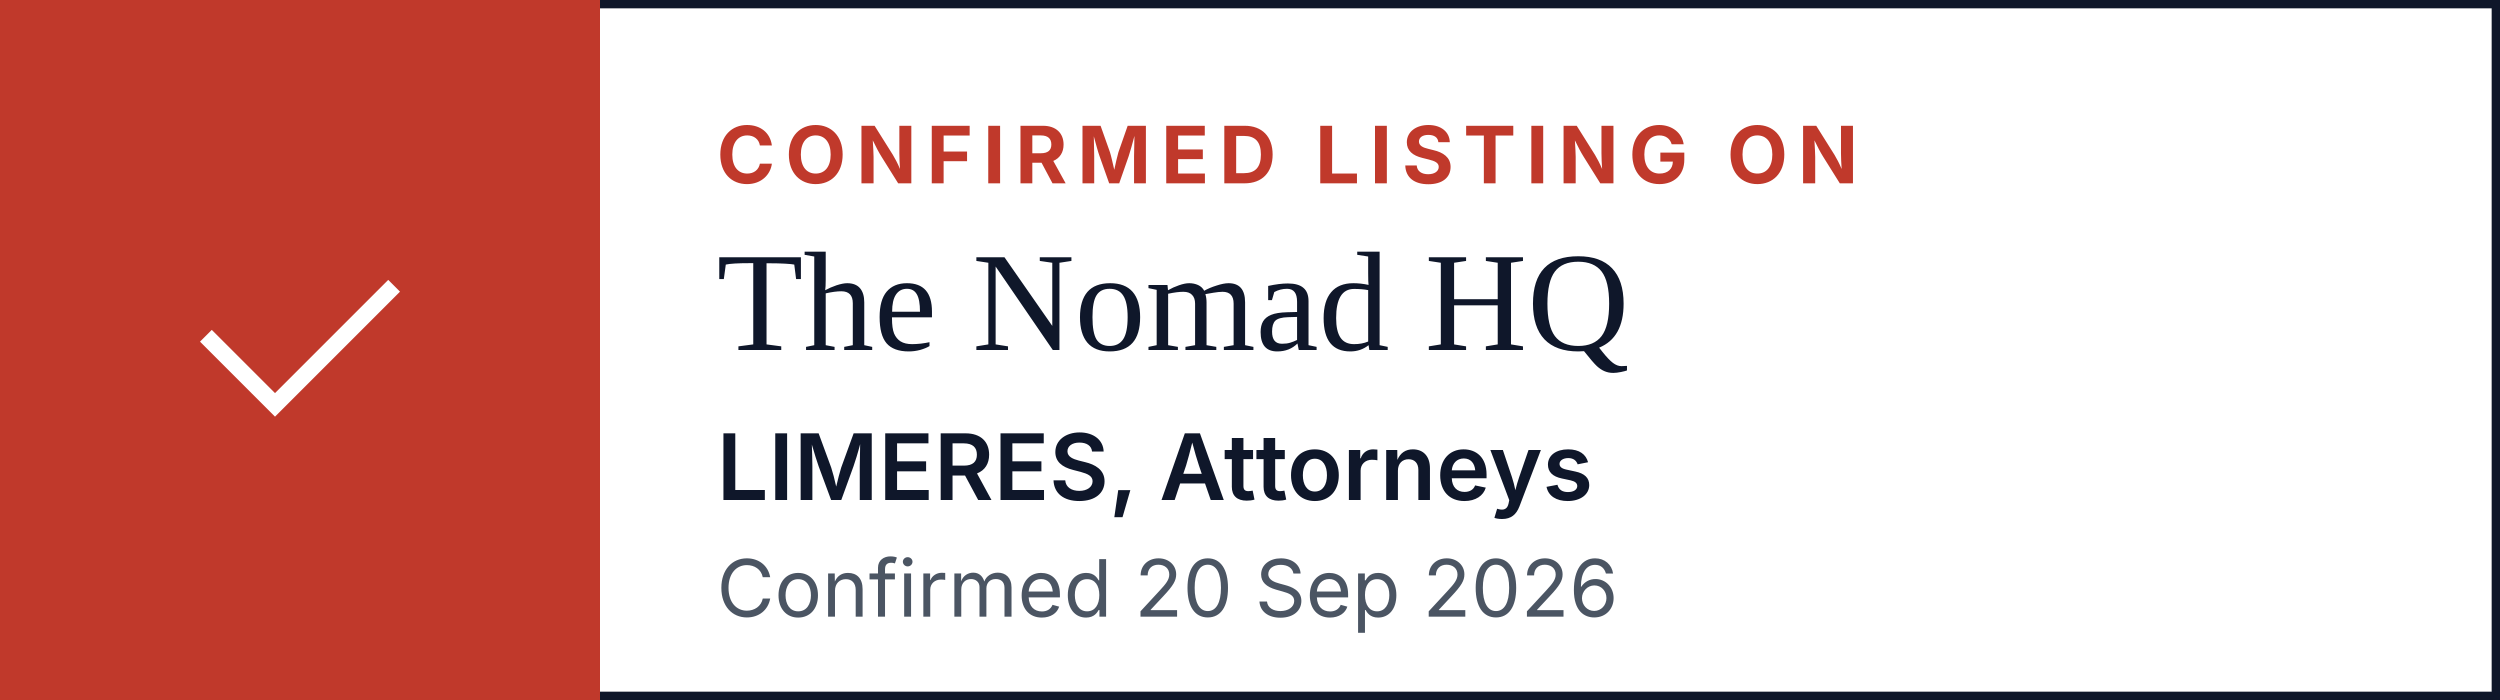
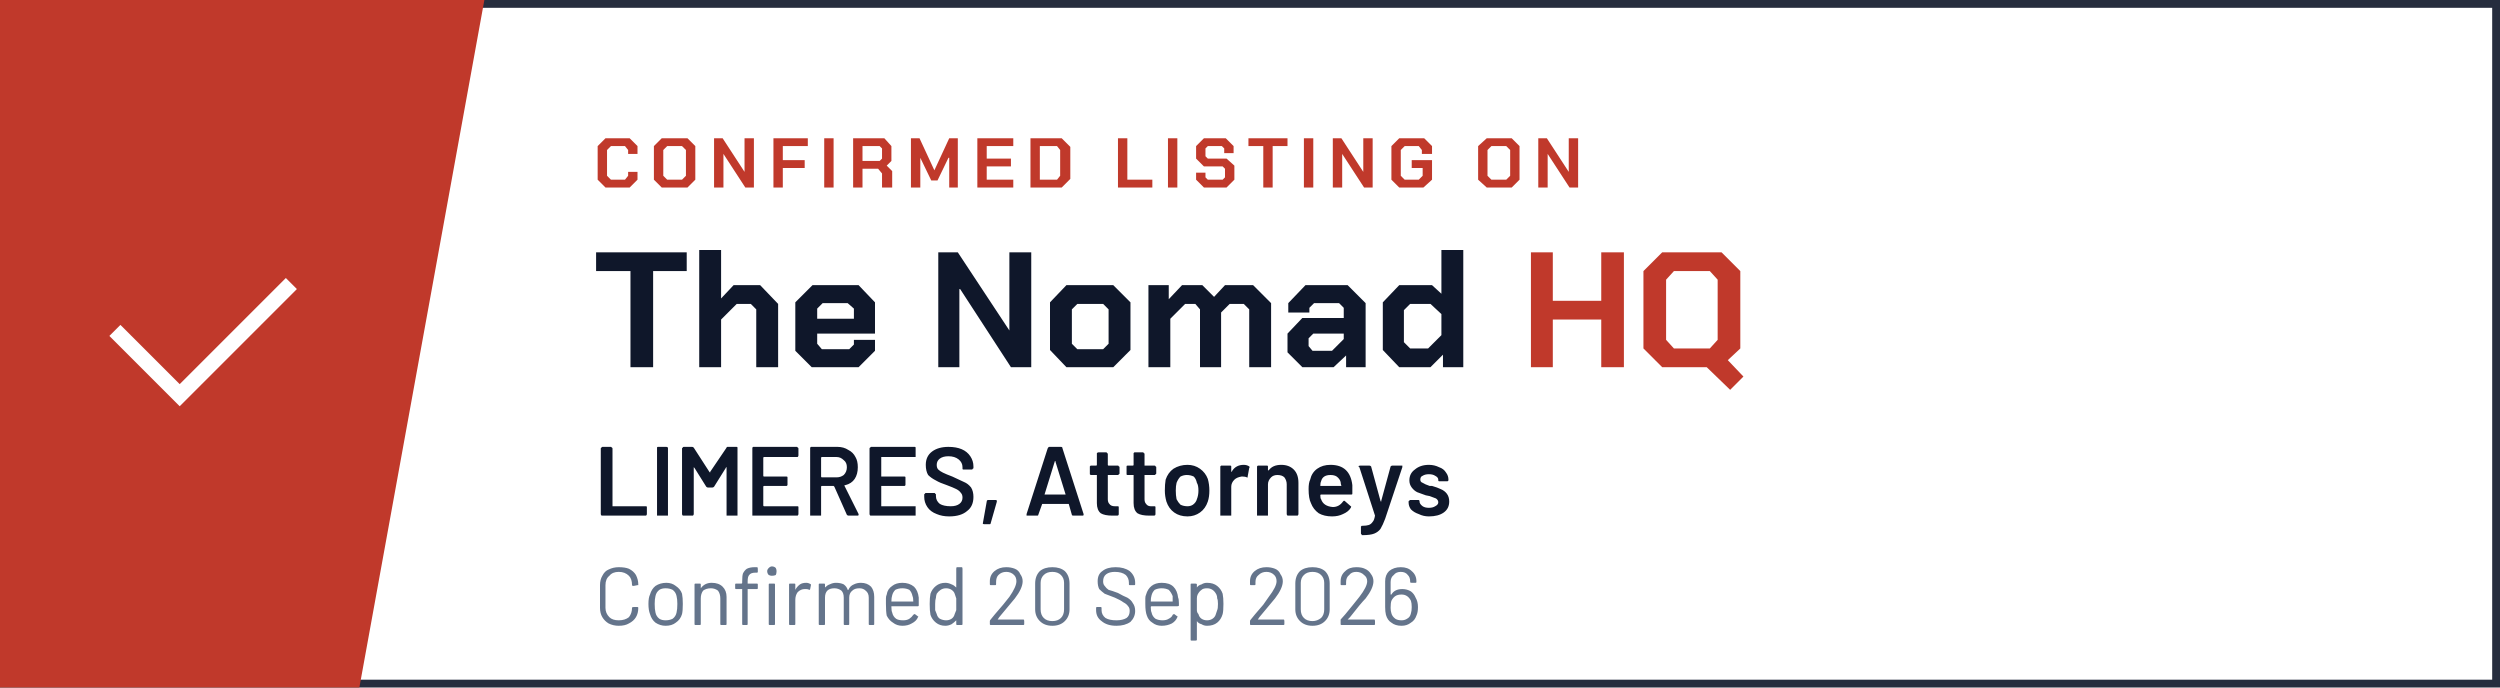
- <svg xmlns="http://www.w3.org/2000/svg" width="300" height="84" viewBox="0 0 300 84" role="img" aria-label="Confirmed listing on The Nomad HQ: LIMERES, Attorneys, 20 Sep 2026">
-   <rect width="300" height="84" fill="#ffffff" />
-   <rect x="0.5" y="0.5" width="299" height="83" fill="none" stroke="#0f172a" />
-   <rect width="72" height="84" fill="#c0392b" />
-   <g transform="translate(20 26)" fill="#ffffff">
+ <svg xmlns="http://www.w3.org/2000/svg" width="320" height="88" viewBox="0 0 320 88" role="img" aria-label="Confirmed listing on The Nomad HQ: LIMERES, Attorneys, 20 Sep 2026">
+   <rect width="320" height="88" fill="#ffffff" />
+   <rect x=".5" y=".5" width="319" height="87" fill="none" stroke="#0f172a" stroke-opacity=".9" />
+   <polygon points="0,0 62,0 46,88 0,88" fill="#c0392b" />
+   <g transform="translate(10 28)" fill="#ffffff">
    <path d="M13 24 4 15 5.414 13.586 13 21.171 26.586 7.586 28 9 13 24z" />
  </g>
-   <text x="86" y="22" font-family="Inter, Helvetica, Arial, sans-serif" font-size="9.5" font-weight="700" letter-spacing="1.2" fill="#c0392b">CONFIRMED LISTING ON</text>
-   <text x="86" y="42" font-family="Georgia, 'Times New Roman', serif" font-size="17" fill="#0f172a">The Nomad HQ</text>
-   <text x="86" y="60" font-family="Inter, Helvetica, Arial, sans-serif" font-size="11" font-weight="600" fill="#0f172a">LIMERES, Attorneys</text>
-   <text x="86" y="74" font-family="Inter, Helvetica, Arial, sans-serif" font-size="9.5" fill="#4b5563">Confirmed 20 Sep 2026</text>
+   <path transform="translate(76 24)" fill="#c0392b" d="M0.5 -1V-5.3L1.5 -6.3H4.6L5.6 -5.3V-4.3H4.4V-4.8L4 -5.3H2.2L1.7 -4.8V-1.5L2.2 -1H4L4.4 -1.5V-2H5.6V-1L4.6 0H1.5Z M7.7 -1V-5.3L8.7 -6.3H12L13 -5.3V-1L12 0H8.7ZM11.3 -1 11.8 -1.5V-4.8L11.3 -5.3H9.4L8.9 -4.8V-1.5L9.4 -1Z M15.4 -6.3H16.5L19.3 -2H19.3V-6.3H20.5V0H19.4L16.6 -4.3H16.6V0H15.4Z M23 -6.3H27.4V-5.3H24.2V-3.5H27V-2.5H24.2V0H23Z M29.5 -6.3H30.7V0H29.5Z M38.2 -2.1V0H36.9V-1.8L36.4 -2.4H34.4V0H33.2V-6.3H37.2L38.1 -5.3V-3.4L37.5 -2.8ZM34.4 -3.4H36.6L36.9 -3.7V-5L36.6 -5.3H34.4Z M40.6 -6.3H41.7L43.6 -2.2H43.6L45.5 -6.3H46.6V0H45.5V-3.8H45.4L44 -0.9H43.2L41.8 -3.8H41.8V0H40.6Z M49.1 -6.3H53.7V-5.3H50.3V-3.7H53.4V-2.7H50.3V-1H53.7V0H49.1Z M55.9 -6.3H59.9L61 -5.2V-1.1L59.9 0H55.9ZM59.3 -1 59.7 -1.5V-4.8L59.3 -5.3H57.1V-1Z M67.1 -6.3H68.3V-1H71.5V0H67.1Z M73.5 -6.3H74.7V0H73.5Z M77.1 -1V-1.9H78.3V-1.3L78.6 -1H80.5L80.8 -1.3V-2.4L80.5 -2.7H78.1L77.1 -3.7V-5.3L78.1 -6.3H80.9L81.9 -5.3V-4.4H80.7V-5L80.4 -5.3H78.6L78.3 -5V-4L78.6 -3.7H81L82 -2.8V-1L81 0H78.1Z M85.7 -5.3H83.8V-6.3H88.8V-5.3H86.9V0H85.7Z M90.9 -6.3H92.1V0H90.9Z M94.6 -6.3H95.7L98.5 -2H98.5V-6.3H99.7V0H98.6L95.8 -4.3H95.8V0H94.6Z M102.1 -1V-5.3L103.1 -6.3H106.3L107.3 -5.3V-4.3H106V-4.8L105.6 -5.3H103.8L103.3 -4.8V-1.5L103.8 -1H105.6L106.1 -1.5V-2.5H104.7V-3.5H107.3V-1L106.2 0H103.1Z M113.2 -1V-5.3L114.3 -6.3H117.5L118.5 -5.3V-1L117.5 0H114.3ZM116.8 -1 117.3 -1.5V-4.8L116.8 -5.3H114.9L114.4 -4.8V-1.5L114.9 -1Z M120.9 -6.3H122L124.8 -2H124.8V-6.3H126V0H124.9L122.1 -4.3H122.1V0H120.9Z" />
+   <path transform="translate(76 47)" fill="#0f172a" d="M4.7 -12.3H0.3V-14.7H11.9V-12.3H7.6V0H4.7Z M13.5 -15H16.3V-8.8L17.9 -10.5H21.3L23.6 -8.1V0H20.8V-7.4L20.1 -8.1H18.3L16.3 -6.1V0H13.5Z M25.8 -2.1V-8.3L28 -10.5H33.9L36 -8.3V-4.3H28.6V-3L29.2 -2.3H32.7L33.3 -2.9V-3.5H36V-2.1L33.9 0H27.9ZM33.3 -6.2V-7.5L32.5 -8.2H29.3L28.6 -7.5V-6.2Z M44.1 -14.7H46.6L53.2 -4.7H53.2V-14.7H56V0H53.4L46.9 -10H46.8V0H44.1Z M58.4 -2.2V-8.3L60.5 -10.5H66.5L68.7 -8.3V-2.2L66.5 0H60.5ZM65.2 -2.3 65.9 -3V-7.4L65.2 -8.1H61.9L61.2 -7.4V-3L61.9 -2.3Z M71 -10.5H73.6V-8.7L75.3 -10.5H77.9L79.4 -9L80.8 -10.5H84.4L86.7 -8.2V0H83.9V-7.4L83.2 -8.1H81.4L80.3 -7V0H77.6V-7.4L77 -8.1H75.7L73.8 -6.2V0H71Z M88.8 -1.9V-4.3L90.7 -6.3H96V-7.6L95.4 -8.2H92.2L91.6 -7.6V-7H88.9V-8.2L91.1 -10.5H96.5L98.8 -8.2V0H96.3V-1.5L94.7 0H90.7ZM94.5 -2.1 96 -3.6V-4.3H92.1L91.5 -3.7V-2.7L92 -2.1Z M101 -2.2V-8.3L103.1 -10.5H107.3L108.5 -9.4V-15H111.3V0H108.7V-1.6L107.1 0H103.1ZM106.8 -2.4 108.5 -4.1V-6.8L107.1 -8.1H104.5L103.7 -7.3V-3.2L104.5 -2.4Z" />
+   <path transform="translate(194.56 47)" fill="#c0392b" d="M1.4 -14.7H4.2V-8.5H10.4V-14.7H13.3V0H10.4V-6.1H4.2V0H1.4Z M28.6 1.2 26.9 2.9 23.9 0H18.2L15.8 -2.4V-12.3L18.2 -14.7H25.8L28.2 -12.3V-2.4L26.6 -0.9ZM24.3 -2.4 25.3 -3.5V-11.2L24.3 -12.3H19.7L18.7 -11.2V-3.5L19.7 -2.4Z" />
+   <path transform="translate(76 66)" fill="#0f172a" d="M0.9 -0.2V-8.6Q0.9 -8.7 1 -8.7Q1 -8.8 1.1 -8.8H2.2Q2.3 -8.8 2.3 -8.7Q2.4 -8.7 2.4 -8.6V-1.3Q2.4 -1.2 2.4 -1.2H6.6Q6.7 -1.2 6.7 -1.2Q6.8 -1.2 6.8 -1.1V-0.2Q6.8 -0.1 6.7 -0Q6.7 0 6.6 0H1.1Q1 0 1 -0Q0.9 -0.1 0.9 -0.2Z M8.1 -0.2V-8.6Q8.1 -8.7 8.1 -8.7Q8.1 -8.8 8.2 -8.8H9.3Q9.4 -8.8 9.5 -8.7Q9.5 -8.7 9.5 -8.6V-0.2Q9.5 -0.1 9.5 -0Q9.4 0 9.3 0H8.2Q8.1 0 8.1 -0Q8.1 -0.1 8.1 -0.2Z M17.1 -8.8H18.3Q18.4 -8.8 18.4 -8.7Q18.4 -8.7 18.4 -8.6V-0.2Q18.4 -0.1 18.4 -0Q18.4 0 18.3 0H17.1Q17.1 0 17 -0Q17 -0.1 17 -0.2V-6.1Q17 -6.2 17 -6.2Q16.9 -6.2 16.9 -6.1L15.4 -3.7Q15.3 -3.6 15.2 -3.6H14.6Q14.5 -3.6 14.4 -3.7L12.9 -6.1Q12.8 -6.2 12.8 -6.2Q12.8 -6.1 12.8 -6.1V-0.2Q12.8 -0.1 12.7 -0Q12.7 0 12.6 0H11.5Q11.4 0 11.4 -0Q11.3 -0.1 11.3 -0.2V-8.6Q11.3 -8.7 11.4 -8.7Q11.4 -8.8 11.5 -8.8H12.6Q12.7 -8.8 12.8 -8.7L14.8 -5.6Q14.9 -5.5 14.9 -5.5Q14.9 -5.5 14.9 -5.6L17 -8.7Q17 -8.8 17.1 -8.8Z M26 -7.5H21.8Q21.7 -7.5 21.7 -7.4V-5.1Q21.7 -5 21.8 -5H24.6Q24.7 -5 24.7 -5Q24.8 -5 24.8 -4.9V-3.9Q24.8 -3.9 24.7 -3.8Q24.7 -3.8 24.6 -3.8H21.8Q21.7 -3.8 21.7 -3.7V-1.3Q21.7 -1.2 21.8 -1.2H26Q26.1 -1.2 26.1 -1.2Q26.2 -1.2 26.2 -1.1V-0.2Q26.2 -0.1 26.1 -0Q26.1 0 26 0H20.4Q20.4 0 20.3 -0Q20.3 -0.1 20.3 -0.2V-8.6Q20.3 -8.7 20.3 -8.7Q20.4 -8.8 20.4 -8.8H26Q26.1 -8.8 26.1 -8.7Q26.2 -8.7 26.2 -8.6V-7.7Q26.2 -7.6 26.1 -7.5Q26.1 -7.5 26 -7.5Z M32.4 -0.1 30.8 -3.7Q30.7 -3.8 30.7 -3.8H29.2Q29.1 -3.8 29.1 -3.7V-0.2Q29.1 -0.1 29.1 -0Q29 0 29 0H27.8Q27.8 0 27.7 -0Q27.7 -0.1 27.7 -0.2V-8.6Q27.7 -8.7 27.7 -8.7Q27.8 -8.8 27.8 -8.8H31.2Q32 -8.8 32.6 -8.4Q33.2 -8.1 33.5 -7.5Q33.8 -7 33.8 -6.2Q33.8 -5.3 33.4 -4.7Q33 -4.1 32.2 -3.9Q32.1 -3.9 32.1 -3.9Q32.1 -3.8 32.1 -3.8L33.9 -0.2Q33.9 -0.1 33.9 -0.1Q33.9 0 33.8 0H32.6Q32.5 0 32.4 -0.1ZM29.1 -7.4V-5Q29.1 -4.9 29.2 -4.9H31.1Q31.6 -4.9 32 -5.2Q32.4 -5.6 32.4 -6.2Q32.4 -6.8 32 -7.1Q31.6 -7.5 31.1 -7.5H29.2Q29.1 -7.5 29.1 -7.4Z M41.1 -7.5H36.8Q36.8 -7.5 36.8 -7.4V-5.1Q36.8 -5 36.8 -5H39.7Q39.8 -5 39.8 -5Q39.9 -5 39.9 -4.9V-3.9Q39.9 -3.9 39.8 -3.8Q39.8 -3.8 39.7 -3.8H36.8Q36.8 -3.8 36.8 -3.7V-1.3Q36.8 -1.2 36.8 -1.2H41.1Q41.2 -1.2 41.2 -1.2Q41.2 -1.2 41.2 -1.1V-0.2Q41.2 -0.1 41.2 -0Q41.2 0 41.1 0H35.5Q35.4 0 35.4 -0Q35.3 -0.1 35.3 -0.2V-8.6Q35.3 -8.7 35.4 -8.7Q35.4 -8.8 35.5 -8.8H41.1Q41.2 -8.8 41.2 -8.7Q41.2 -8.7 41.2 -8.6V-7.7Q41.2 -7.6 41.2 -7.5Q41.2 -7.5 41.1 -7.5Z M42.3 -2.4V-2.7Q42.3 -2.8 42.4 -2.8Q42.4 -2.9 42.5 -2.9H43.6Q43.7 -2.9 43.7 -2.8Q43.8 -2.8 43.8 -2.7V-2.5Q43.8 -1.9 44.3 -1.5Q44.8 -1.2 45.7 -1.2Q46.4 -1.2 46.8 -1.5Q47.2 -1.8 47.2 -2.3Q47.2 -2.7 47 -2.9Q46.8 -3.2 46.4 -3.4Q46 -3.6 45.2 -3.9Q44.3 -4.2 43.8 -4.5Q43.2 -4.8 42.8 -5.2Q42.5 -5.7 42.5 -6.5Q42.5 -7.6 43.3 -8.2Q44.1 -8.8 45.4 -8.8Q46.4 -8.8 47.1 -8.5Q47.8 -8.2 48.2 -7.6Q48.6 -7 48.6 -6.3V-6.1Q48.6 -6 48.5 -6Q48.5 -5.9 48.4 -5.9H47.3Q47.2 -5.9 47.2 -6Q47.2 -6 47.2 -6.1V-6.2Q47.2 -6.8 46.7 -7.2Q46.2 -7.6 45.4 -7.6Q44.7 -7.6 44.3 -7.3Q43.9 -7 43.9 -6.5Q43.9 -6.1 44.1 -5.9Q44.3 -5.7 44.7 -5.5Q45.1 -5.3 45.9 -5Q46.8 -4.6 47.4 -4.3Q47.9 -4.1 48.3 -3.6Q48.6 -3.1 48.6 -2.4Q48.6 -1.2 47.8 -0.6Q47 0.1 45.5 0.1Q44.6 0.1 43.9 -0.2Q43.1 -0.5 42.7 -1.1Q42.3 -1.7 42.3 -2.4Z M49.8 1 50.3 -1.8Q50.3 -2 50.5 -2H51.5Q51.6 -2 51.6 -1.8L50.8 1Q50.8 1.1 50.7 1.1H50Q49.8 1.1 49.8 1Z M61.2 -0.1 60.8 -1.5Q60.8 -1.5 60.7 -1.5H57.4Q57.4 -1.5 57.4 -1.5L56.9 -0.1Q56.9 0 56.8 0H55.5Q55.5 0 55.4 -0Q55.4 -0.1 55.4 -0.2L58.1 -8.6Q58.2 -8.8 58.3 -8.8H59.8Q60 -8.8 60 -8.6L62.7 -0.2Q62.7 -0.2 62.7 -0.1Q62.7 0 62.6 0H61.4Q61.2 0 61.2 -0.1ZM57.8 -2.7H60.3Q60.4 -2.7 60.4 -2.7L59.1 -6.9Q59.1 -7 59.1 -7Q59 -7 59 -6.9L57.7 -2.7Q57.7 -2.7 57.8 -2.7Z M67.1 -5.2H65.9Q65.8 -5.2 65.8 -5.2V-2.1Q65.8 -1.7 66 -1.5Q66.2 -1.2 66.7 -1.2H67Q67.1 -1.2 67.1 -1.2Q67.2 -1.2 67.2 -1.1V-0.2Q67.2 -0 67 0L66.4 0Q65.4 0 64.9 -0.3Q64.4 -0.7 64.4 -1.6V-5.2Q64.4 -5.2 64.3 -5.2H63.6Q63.6 -5.2 63.5 -5.3Q63.5 -5.3 63.5 -5.4V-6.2Q63.5 -6.3 63.5 -6.3Q63.6 -6.4 63.6 -6.4H64.3Q64.4 -6.4 64.4 -6.5V-7.9Q64.4 -8 64.4 -8Q64.5 -8.1 64.6 -8.1H65.6Q65.7 -8.1 65.7 -8Q65.8 -8 65.8 -7.9V-6.5Q65.8 -6.4 65.9 -6.4H67.1Q67.2 -6.4 67.2 -6.3Q67.3 -6.3 67.3 -6.2V-5.4Q67.3 -5.3 67.2 -5.3Q67.2 -5.2 67.1 -5.2Z M71.8 -5.2H70.5Q70.5 -5.2 70.5 -5.2V-2.1Q70.5 -1.7 70.7 -1.5Q70.9 -1.2 71.3 -1.2H71.7Q71.8 -1.2 71.8 -1.2Q71.9 -1.2 71.9 -1.1V-0.2Q71.9 -0 71.7 0L71.1 0Q70.1 0 69.6 -0.3Q69.1 -0.7 69.1 -1.6V-5.2Q69.1 -5.2 69 -5.2H68.3Q68.2 -5.2 68.2 -5.3Q68.2 -5.3 68.2 -5.4V-6.2Q68.2 -6.3 68.2 -6.3Q68.2 -6.4 68.3 -6.4H69Q69.1 -6.4 69.1 -6.5V-7.9Q69.1 -8 69.1 -8Q69.2 -8.1 69.2 -8.1H70.3Q70.4 -8.1 70.4 -8Q70.5 -8 70.5 -7.9V-6.5Q70.5 -6.4 70.5 -6.4H71.8Q71.9 -6.4 71.9 -6.3Q72 -6.3 72 -6.2V-5.4Q72 -5.3 71.9 -5.3Q71.9 -5.2 71.8 -5.2Z M73.3 -1.8Q73.1 -2.5 73.1 -3.2Q73.1 -4 73.2 -4.6Q73.5 -5.5 74.2 -6Q75 -6.5 76 -6.5Q76.9 -6.5 77.6 -6Q78.3 -5.5 78.6 -4.7Q78.8 -4 78.8 -3.2Q78.8 -2.4 78.6 -1.8Q78.3 -0.9 77.6 -0.4Q76.9 0.1 76 0.1Q75 0.1 74.3 -0.4Q73.6 -0.9 73.3 -1.8ZM77.2 -2.1Q77.4 -2.6 77.4 -3.2Q77.4 -3.9 77.2 -4.2Q77.1 -4.7 76.8 -5Q76.4 -5.2 75.9 -5.2Q75.5 -5.2 75.1 -5Q74.8 -4.7 74.6 -4.2Q74.5 -3.8 74.5 -3.2Q74.5 -2.6 74.6 -2.1Q74.8 -1.7 75.1 -1.4Q75.5 -1.2 76 -1.2Q76.4 -1.2 76.7 -1.4Q77.1 -1.7 77.2 -2.1Z M83.9 -6.3Q84 -6.2 83.9 -6.1L83.7 -5Q83.7 -4.8 83.6 -4.9Q83.4 -5 83.1 -5Q83 -5 82.9 -5Q82.3 -4.9 82 -4.6Q81.6 -4.2 81.6 -3.7V-0.2Q81.6 -0.1 81.6 -0Q81.6 0 81.5 0H80.3Q80.3 0 80.2 -0Q80.2 -0.1 80.2 -0.2V-6.2Q80.2 -6.3 80.2 -6.3Q80.3 -6.4 80.3 -6.4H81.5Q81.6 -6.4 81.6 -6.3Q81.6 -6.3 81.6 -6.2V-5.7Q81.6 -5.6 81.7 -5.6Q81.7 -5.6 81.7 -5.7Q82.2 -6.5 83.2 -6.5Q83.6 -6.5 83.9 -6.3Z M90.2 -4.2V-0.2Q90.2 -0.1 90.1 -0Q90.1 0 90 0H88.9Q88.8 0 88.8 -0Q88.7 -0.1 88.7 -0.2V-4Q88.7 -4.5 88.4 -4.9Q88.1 -5.2 87.5 -5.2Q87 -5.2 86.7 -4.9Q86.3 -4.5 86.3 -4V-0.2Q86.3 -0.1 86.3 -0Q86.3 0 86.2 0H85Q85 0 84.9 -0Q84.9 -0.1 84.9 -0.2V-6.2Q84.9 -6.3 84.9 -6.3Q85 -6.4 85 -6.4H86.2Q86.3 -6.4 86.3 -6.3Q86.3 -6.3 86.3 -6.2V-5.8Q86.3 -5.8 86.4 -5.8Q86.4 -5.8 86.4 -5.8Q86.9 -6.5 88 -6.5Q89 -6.5 89.6 -5.9Q90.2 -5.3 90.2 -4.2Z M97.1 -3.2 97.1 -2.8Q97.1 -2.7 97 -2.7H93.1Q93 -2.7 93 -2.6Q93 -2.2 93.1 -2.1Q93.4 -1.2 94.6 -1.1Q95.4 -1.1 95.9 -1.8Q96 -1.9 96 -1.9Q96.1 -1.9 96.1 -1.9L96.9 -1.2Q97 -1.2 96.9 -1Q96.6 -0.5 95.9 -0.2Q95.3 0.1 94.5 0.1Q93.5 0.1 92.8 -0.3Q92.1 -0.8 91.8 -1.6Q91.5 -2.2 91.5 -3.4Q91.5 -4.2 91.7 -4.6Q91.9 -5.5 92.6 -6Q93.3 -6.5 94.3 -6.5Q96.8 -6.5 97.1 -3.9Q97.1 -3.6 97.1 -3.2ZM93.1 -4.4Q93 -4.2 93 -3.8Q93 -3.8 93.1 -3.8H95.6Q95.7 -3.8 95.7 -3.8Q95.6 -4.1 95.6 -4.3Q95.5 -4.7 95.1 -5Q94.8 -5.2 94.3 -5.2Q93.8 -5.2 93.5 -5Q93.2 -4.8 93.1 -4.4Z M98.2 2.3V1.4Q98.2 1.4 98.3 1.3Q98.3 1.3 98.4 1.3H98.4Q98.9 1.3 99.2 1.2Q99.5 1.1 99.7 0.8Q99.9 0.6 100 0Q100 0 100 -0L98 -6.2Q97.9 -6.2 97.9 -6.3Q97.9 -6.4 98.1 -6.4H99.3Q99.4 -6.4 99.5 -6.3L100.7 -1.9Q100.7 -1.8 100.8 -1.8Q100.8 -1.8 100.8 -1.9L102 -6.3Q102.1 -6.4 102.2 -6.4H103.4Q103.5 -6.4 103.5 -6.4Q103.5 -6.3 103.5 -6.2L101.3 0.4Q101 1.2 100.7 1.7Q100.4 2.1 99.9 2.3Q99.4 2.5 98.4 2.5H98.3Q98.3 2.5 98.3 2.4Q98.2 2.4 98.2 2.3Z M104.3 -1.7V-1.8Q104.3 -1.9 104.4 -1.9Q104.4 -2 104.5 -2H105.6Q105.6 -2 105.7 -1.9Q105.7 -1.9 105.7 -1.8V-1.8Q105.7 -1.5 106.1 -1.2Q106.4 -1 106.9 -1Q107.4 -1 107.7 -1.2Q108.1 -1.4 108.1 -1.7Q108.1 -2 107.8 -2.2Q107.5 -2.3 107 -2.5L106.5 -2.6Q105.9 -2.8 105.4 -3Q105 -3.2 104.7 -3.6Q104.4 -4 104.4 -4.5Q104.4 -5.4 105.1 -5.9Q105.8 -6.5 106.9 -6.5Q107.6 -6.5 108.2 -6.2Q108.8 -6 109.1 -5.5Q109.4 -5.1 109.4 -4.6Q109.4 -4.5 109.4 -4.5Q109.3 -4.4 109.3 -4.4H108.2Q108.1 -4.4 108.1 -4.5Q108.1 -4.5 108.1 -4.6Q108.1 -4.9 107.7 -5.1Q107.4 -5.3 106.9 -5.3Q106.4 -5.3 106.1 -5.1Q105.8 -5 105.8 -4.6Q105.8 -4.3 106.1 -4.2Q106.4 -4 107 -3.8L107.3 -3.8Q108 -3.6 108.4 -3.4Q108.9 -3.2 109.2 -2.8Q109.5 -2.4 109.5 -1.8Q109.5 -0.9 108.8 -0.4Q108.1 0.1 106.9 0.1Q106.2 0.1 105.6 -0.2Q105 -0.4 104.6 -0.8Q104.3 -1.2 104.3 -1.7Z" />
+   <path transform="translate(76 80)" fill="#64748b" d="M0.8 -2.2V-5.1Q0.8 -5.8 1.1 -6.3Q1.4 -6.9 1.9 -7.1Q2.5 -7.4 3.2 -7.4Q4 -7.4 4.5 -7.2Q5.1 -6.9 5.4 -6.4Q5.7 -5.8 5.7 -5.2Q5.7 -5.1 5.7 -5.1Q5.6 -5.1 5.6 -5.1L5.1 -5Q4.9 -5 4.9 -5.1V-5.1Q4.9 -5.9 4.5 -6.3Q4 -6.8 3.2 -6.8Q2.4 -6.8 2 -6.3Q1.5 -5.9 1.5 -5.1V-2.2Q1.5 -1.5 2 -1Q2.4 -0.6 3.2 -0.6Q4 -0.6 4.5 -1Q4.9 -1.5 4.9 -2.2V-2.2Q4.9 -2.3 5.1 -2.3L5.6 -2.3Q5.7 -2.3 5.7 -2.2Q5.7 -1.5 5.4 -1Q5.1 -0.5 4.5 -0.2Q4 0.1 3.2 0.1Q2.5 0.1 1.9 -0.2Q1.4 -0.5 1.1 -1Q0.8 -1.5 0.8 -2.2Z M7.2 -1.4Q7 -1.9 7 -2.7Q7 -3.5 7.2 -3.9Q7.4 -4.6 7.9 -5Q8.5 -5.4 9.3 -5.4Q10 -5.4 10.5 -5Q11.1 -4.6 11.3 -4Q11.4 -3.5 11.4 -2.7Q11.4 -1.8 11.3 -1.4Q11.1 -0.7 10.5 -0.3Q10 0.1 9.2 0.1Q8.5 0.1 7.9 -0.3Q7.4 -0.7 7.2 -1.4ZM10.6 -1.6Q10.7 -2 10.7 -2.7Q10.7 -3.3 10.6 -3.7Q10.5 -4.2 10.1 -4.5Q9.7 -4.7 9.2 -4.7Q8.7 -4.7 8.4 -4.5Q8 -4.2 7.9 -3.7Q7.8 -3.3 7.8 -2.7Q7.8 -2 7.9 -1.6Q8 -1.1 8.4 -0.8Q8.7 -0.6 9.2 -0.6Q9.7 -0.6 10.1 -0.8Q10.5 -1.1 10.6 -1.6Z M17 -3.6V-0.1Q17 0 16.9 0H16.3Q16.2 0 16.2 -0.1V-3.4Q16.2 -4 15.9 -4.4Q15.5 -4.7 15 -4.7Q14.4 -4.7 14 -4.4Q13.7 -4 13.7 -3.4V-0.1Q13.7 0 13.6 0H13Q12.9 0 12.9 -0.1V-5.2Q12.9 -5.3 13 -5.3H13.6Q13.7 -5.3 13.7 -5.2V-4.8Q13.7 -4.7 13.7 -4.7Q13.7 -4.7 13.7 -4.7Q14.2 -5.4 15.1 -5.4Q16 -5.4 16.5 -4.9Q17 -4.4 17 -3.6Z M19.7 -5.6V-5.4Q19.7 -5.3 19.7 -5.3H20.9Q21 -5.3 21 -5.2V-4.7Q21 -4.6 20.9 -4.6H19.7Q19.7 -4.6 19.7 -4.6V-0.1Q19.7 0 19.6 0H19.1Q19 0 19 -0.1V-4.6Q19 -4.6 18.9 -4.6H18.2Q18.1 -4.6 18.1 -4.7V-5.2Q18.1 -5.3 18.2 -5.3H18.9Q19 -5.3 19 -5.4V-5.6Q19 -6.3 19.1 -6.6Q19.3 -7 19.6 -7.2Q20 -7.4 20.6 -7.4H20.9Q21 -7.4 21 -7.2V-6.8Q21 -6.7 20.9 -6.7H20.7Q20.1 -6.7 19.9 -6.4Q19.7 -6.2 19.7 -5.6Z M22.2 -6.9Q22.2 -7.1 22.4 -7.3Q22.6 -7.5 22.8 -7.5Q23.1 -7.5 23.3 -7.3Q23.4 -7.1 23.4 -6.9Q23.4 -6.6 23.3 -6.4Q23.1 -6.3 22.8 -6.3Q22.6 -6.3 22.4 -6.4Q22.2 -6.6 22.2 -6.9ZM22.4 -0.1V-5.2Q22.4 -5.3 22.5 -5.3H23.1Q23.2 -5.3 23.2 -5.2V-0.1Q23.2 -0 23.1 -0H22.5Q22.4 -0 22.4 -0.1Z M27.8 -5.2Q27.8 -5.2 27.8 -5.1L27.7 -4.6Q27.7 -4.5 27.6 -4.5Q27.4 -4.6 27.2 -4.6L27 -4.6Q26.5 -4.6 26.1 -4.2Q25.8 -3.8 25.8 -3.2V-0.1Q25.8 0 25.7 0H25.1Q25 0 25 -0.1V-5.2Q25 -5.3 25.1 -5.3H25.7Q25.8 -5.3 25.8 -5.2V-4.6Q25.8 -4.5 25.8 -4.5Q25.8 -4.5 25.8 -4.5Q26 -4.9 26.4 -5.2Q26.7 -5.4 27.2 -5.4Q27.5 -5.4 27.8 -5.2Z M35.9 -3.6V-0.1Q35.9 0 35.8 0H35.3Q35.2 0 35.2 -0.1V-3.5Q35.2 -4.1 34.8 -4.4Q34.5 -4.7 34 -4.7Q33.4 -4.7 33.1 -4.4Q32.7 -4.1 32.7 -3.5V-0.1Q32.7 0 32.6 0H32.1Q32 0 32 -0.1V-3.5Q32 -4.1 31.7 -4.4Q31.3 -4.7 30.8 -4.7Q30.2 -4.7 29.9 -4.4Q29.6 -4.1 29.6 -3.5V-0.1Q29.6 0 29.5 0H28.9Q28.8 0 28.8 -0.1V-5.2Q28.8 -5.3 28.9 -5.3H29.5Q29.6 -5.3 29.6 -5.2V-4.8Q29.6 -4.8 29.6 -4.8Q29.6 -4.8 29.6 -4.8Q29.9 -5.1 30.2 -5.2Q30.6 -5.4 31 -5.4Q31.6 -5.4 32 -5.2Q32.4 -4.9 32.5 -4.5Q32.6 -4.5 32.6 -4.5Q32.8 -5 33.3 -5.2Q33.7 -5.4 34.2 -5.4Q35 -5.4 35.5 -4.9Q35.9 -4.4 35.9 -3.6Z M41.6 -2.8V-2.5Q41.6 -2.4 41.5 -2.4H38.1Q38.1 -2.4 38.1 -2.3Q38.1 -1.8 38.2 -1.6Q38.3 -1.1 38.7 -0.8Q39 -0.6 39.6 -0.6Q40.1 -0.6 40.4 -0.8Q40.7 -1 40.9 -1.3Q41 -1.4 41.1 -1.4L41.5 -1.1Q41.6 -1.1 41.5 -1Q41.3 -0.5 40.7 -0.2Q40.2 0.1 39.5 0.1Q38.8 0.1 38.3 -0.3Q37.8 -0.6 37.5 -1.2Q37.4 -1.7 37.4 -2.7Q37.4 -3.1 37.4 -3.4Q37.4 -3.7 37.5 -3.9Q37.6 -4.6 38.2 -5Q38.7 -5.4 39.5 -5.4Q40.4 -5.4 41 -4.9Q41.5 -4.4 41.6 -3.5Q41.6 -3.3 41.6 -2.8ZM38.2 -3.8Q38.1 -3.5 38.1 -3Q38.1 -3 38.1 -3H40.9Q40.9 -3 40.9 -3Q40.9 -3.5 40.8 -3.7Q40.7 -4.2 40.4 -4.5Q40 -4.7 39.5 -4.7Q39 -4.7 38.6 -4.5Q38.3 -4.2 38.2 -3.8Z M46.5 -7.4H47.1Q47.2 -7.4 47.2 -7.2V-0.1Q47.2 0 47.1 0H46.5Q46.4 0 46.4 -0.1V-0.5Q46.4 -0.6 46.4 -0.6Q46.4 -0.6 46.4 -0.6Q46.1 -0.3 45.8 -0.1Q45.4 0.1 45 0.1Q44.3 0.1 43.8 -0.3Q43.3 -0.7 43.1 -1.3Q43 -1.8 43 -2.7Q43 -3.5 43.1 -4Q43.3 -4.6 43.8 -5Q44.3 -5.4 45 -5.4Q45.4 -5.4 45.8 -5.2Q46.1 -5.1 46.4 -4.8Q46.4 -4.7 46.4 -4.8Q46.4 -4.8 46.4 -4.8V-7.2Q46.4 -7.4 46.5 -7.4ZM46.4 -2.7Q46.4 -3.2 46.4 -3.4Q46.3 -3.7 46.2 -4Q46.1 -4.3 45.8 -4.5Q45.5 -4.7 45.1 -4.7Q44.7 -4.7 44.4 -4.5Q44.1 -4.3 43.9 -4Q43.8 -3.7 43.8 -3.5Q43.7 -3.2 43.7 -2.7Q43.7 -2.2 43.7 -1.9Q43.8 -1.6 43.9 -1.4Q44 -1 44.3 -0.8Q44.7 -0.6 45.1 -0.6Q45.5 -0.6 45.8 -0.8Q46.1 -1 46.2 -1.4Q46.3 -1.6 46.4 -1.9Q46.4 -2.2 46.4 -2.7Z M51.7 -0.7H55Q55.1 -0.7 55.1 -0.5V-0.1Q55.1 0 55 0H50.8Q50.7 0 50.7 -0.1V-0.5Q50.7 -0.6 50.8 -0.7Q51.1 -1.1 52.4 -2.6L53.2 -3.6Q54.1 -4.9 54.1 -5.6Q54.1 -6.1 53.8 -6.4Q53.4 -6.8 52.8 -6.8Q52.2 -6.8 51.8 -6.4Q51.5 -6.1 51.5 -5.5V-5.2Q51.5 -5.1 51.4 -5.1H50.8Q50.7 -5.1 50.7 -5.2V-5.6Q50.7 -6.4 51.3 -6.9Q51.9 -7.4 52.8 -7.4Q53.4 -7.4 53.9 -7.2Q54.4 -7 54.6 -6.5Q54.9 -6.1 54.9 -5.6Q54.9 -4.7 53.9 -3.4Q53.4 -2.8 51.9 -1L51.7 -0.7Q51.7 -0.7 51.7 -0.7Z M56.5 -2V-5.3Q56.5 -6.3 57.1 -6.9Q57.7 -7.4 58.7 -7.4Q59.7 -7.4 60.3 -6.9Q60.9 -6.3 60.9 -5.3V-2Q60.9 -1.1 60.3 -0.5Q59.7 0.1 58.7 0.1Q57.7 0.1 57.1 -0.5Q56.5 -1.1 56.5 -2ZM60.2 -2V-5.4Q60.2 -6 59.8 -6.4Q59.4 -6.8 58.7 -6.8Q58 -6.8 57.6 -6.4Q57.2 -6 57.2 -5.4V-2Q57.2 -1.3 57.6 -0.9Q58 -0.5 58.7 -0.5Q59.4 -0.5 59.8 -0.9Q60.2 -1.3 60.2 -2Z M64.3 -1.9V-2.2Q64.3 -2.3 64.4 -2.3H64.9Q65 -2.3 65 -2.2V-1.9Q65 -1.3 65.5 -0.9Q66 -0.6 66.9 -0.6Q67.7 -0.6 68.2 -0.9Q68.6 -1.2 68.6 -1.8Q68.6 -2.2 68.4 -2.4Q68.2 -2.7 67.8 -2.9Q67.4 -3.2 66.7 -3.5Q65.9 -3.8 65.4 -4Q65 -4.3 64.7 -4.6Q64.5 -5 64.5 -5.6Q64.5 -6.5 65.1 -6.9Q65.7 -7.4 66.8 -7.4Q67.9 -7.4 68.6 -6.9Q69.3 -6.3 69.3 -5.4V-5.2Q69.3 -5.1 69.2 -5.1H68.6Q68.5 -5.1 68.5 -5.2V-5.4Q68.5 -6 68.1 -6.4Q67.6 -6.8 66.7 -6.8Q66 -6.8 65.6 -6.5Q65.2 -6.2 65.2 -5.6Q65.2 -5.2 65.4 -5Q65.6 -4.7 65.9 -4.5Q66.3 -4.4 67.1 -4.1Q67.8 -3.7 68.3 -3.5Q68.8 -3.2 69 -2.8Q69.3 -2.4 69.3 -1.8Q69.3 -1 68.7 -0.4Q68 0.1 66.9 0.1Q65.7 0.1 65 -0.5Q64.3 -1 64.3 -1.9Z M74.9 -2.8V-2.5Q74.9 -2.4 74.7 -2.4H71.4Q71.3 -2.4 71.3 -2.3Q71.3 -1.8 71.4 -1.6Q71.5 -1.1 71.9 -0.8Q72.3 -0.6 72.8 -0.6Q73.3 -0.6 73.6 -0.8Q74 -1 74.1 -1.3Q74.2 -1.4 74.3 -1.4L74.7 -1.1Q74.8 -1.1 74.7 -1Q74.5 -0.5 74 -0.2Q73.4 0.1 72.7 0.1Q72 0.1 71.5 -0.3Q71 -0.6 70.8 -1.2Q70.6 -1.7 70.6 -2.7Q70.6 -3.1 70.6 -3.4Q70.6 -3.7 70.7 -3.9Q70.9 -4.6 71.4 -5Q71.9 -5.4 72.7 -5.4Q73.7 -5.4 74.2 -4.9Q74.7 -4.4 74.8 -3.5Q74.9 -3.3 74.9 -2.8ZM71.4 -3.8Q71.3 -3.5 71.3 -3Q71.3 -3 71.4 -3H74.1Q74.1 -3 74.1 -3Q74.1 -3.5 74.1 -3.7Q73.9 -4.2 73.6 -4.5Q73.2 -4.7 72.7 -4.7Q72.2 -4.7 71.8 -4.5Q71.5 -4.2 71.4 -3.8Z M80.6 -2.7Q80.6 -1.8 80.5 -1.4Q80.3 -0.7 79.8 -0.3Q79.3 0.1 78.5 0.1Q78.1 0.1 77.8 -0.1Q77.4 -0.2 77.2 -0.5Q77.2 -0.6 77.2 -0.6Q77.2 -0.6 77.2 -0.5V1.9Q77.2 2 77 2H76.5Q76.4 2 76.4 1.9V-5.2Q76.4 -5.3 76.5 -5.3H77Q77.2 -5.3 77.2 -5.2V-4.8Q77.2 -4.7 77.2 -4.7Q77.2 -4.7 77.2 -4.8Q77.4 -5.1 77.8 -5.2Q78.1 -5.4 78.5 -5.4Q79.3 -5.4 79.8 -5Q80.3 -4.6 80.5 -4Q80.6 -3.5 80.6 -2.7ZM79.9 -2.7Q79.9 -3.2 79.8 -3.4Q79.8 -3.7 79.7 -3.9Q79.5 -4.3 79.2 -4.5Q78.9 -4.7 78.5 -4.7Q78 -4.7 77.8 -4.5Q77.5 -4.3 77.3 -3.9Q77.2 -3.7 77.2 -3.4Q77.2 -3.2 77.2 -2.7Q77.2 -2.2 77.2 -1.9Q77.2 -1.6 77.4 -1.4Q77.5 -1 77.8 -0.8Q78.1 -0.6 78.5 -0.6Q78.9 -0.6 79.2 -0.8Q79.5 -1 79.6 -1.3Q79.7 -1.6 79.8 -1.9Q79.9 -2.1 79.9 -2.7Z M85 -0.7H88.3Q88.4 -0.7 88.4 -0.5V-0.1Q88.4 0 88.3 0H84.1Q84 0 84 -0.1V-0.5Q84 -0.6 84.1 -0.7Q84.4 -1.1 85.7 -2.6L86.4 -3.6Q87.4 -4.9 87.4 -5.6Q87.4 -6.1 87.1 -6.4Q86.7 -6.8 86.1 -6.8Q85.5 -6.8 85.1 -6.4Q84.7 -6.1 84.7 -5.5V-5.2Q84.7 -5.1 84.6 -5.1H84.1Q84 -5.1 84 -5.2V-5.6Q84 -6.4 84.6 -6.9Q85.2 -7.4 86.1 -7.4Q86.7 -7.4 87.2 -7.2Q87.7 -7 87.9 -6.5Q88.2 -6.1 88.2 -5.6Q88.2 -4.7 87.2 -3.4Q86.7 -2.8 85.2 -1L85 -0.7Q85 -0.7 85 -0.7Z M89.8 -2V-5.3Q89.8 -6.3 90.4 -6.9Q91 -7.4 92 -7.4Q93 -7.4 93.6 -6.9Q94.2 -6.3 94.2 -5.3V-2Q94.2 -1.1 93.6 -0.5Q93 0.1 92 0.1Q91 0.1 90.4 -0.5Q89.8 -1.1 89.8 -2ZM93.5 -2V-5.4Q93.5 -6 93.1 -6.4Q92.7 -6.8 92 -6.8Q91.3 -6.8 90.9 -6.4Q90.5 -6 90.5 -5.4V-2Q90.5 -1.3 90.9 -0.9Q91.3 -0.5 92 -0.5Q92.6 -0.5 93.1 -0.9Q93.5 -1.3 93.5 -2Z M96.6 -0.7H99.9Q100 -0.7 100 -0.5V-0.1Q100 0 99.9 0H95.7Q95.6 0 95.6 -0.1V-0.5Q95.6 -0.6 95.6 -0.7Q96 -1.1 97.2 -2.6L98 -3.6Q99 -4.9 99 -5.6Q99 -6.1 98.6 -6.4Q98.2 -6.8 97.6 -6.8Q97 -6.8 96.7 -6.4Q96.3 -6.1 96.3 -5.5V-5.2Q96.3 -5.1 96.2 -5.1H95.7Q95.6 -5.1 95.6 -5.2V-5.6Q95.6 -6.4 96.2 -6.9Q96.7 -7.4 97.6 -7.4Q98.3 -7.4 98.7 -7.2Q99.2 -7 99.5 -6.5Q99.8 -6.1 99.8 -5.6Q99.8 -4.7 98.8 -3.4Q98.2 -2.8 96.8 -1L96.5 -0.7Q96.5 -0.7 96.6 -0.7Z M105.5 -2.3Q105.5 -1.6 105.3 -1.2Q105.1 -0.6 104.6 -0.3Q104.1 0.1 103.4 0.1Q102.6 0.1 102.1 -0.3Q101.6 -0.6 101.4 -1.3Q101.3 -1.7 101.3 -2.3V-5.6Q101.3 -6.4 101.8 -6.9Q102.4 -7.4 103.3 -7.4Q104.2 -7.4 104.7 -6.9Q105.3 -6.4 105.3 -5.6V-5.5Q105.3 -5.4 105.2 -5.4H104.7Q104.5 -5.4 104.5 -5.5V-5.6Q104.5 -6.1 104.2 -6.4Q103.9 -6.8 103.3 -6.8Q102.7 -6.8 102.4 -6.4Q102 -6.1 102 -5.5V-4Q102 -3.9 102 -3.9Q102 -3.9 102.1 -3.9Q102.5 -4.6 103.5 -4.6Q104.1 -4.6 104.6 -4.3Q105 -4 105.2 -3.5Q105.5 -3 105.5 -2.3ZM104.7 -2.3Q104.7 -2.8 104.6 -3.1Q104.4 -3.5 104.1 -3.7Q103.8 -3.9 103.4 -3.9Q102.9 -3.9 102.6 -3.7Q102.3 -3.5 102.1 -3.1Q102 -2.8 102 -2.2Q102 -1.8 102.1 -1.5Q102.2 -1.1 102.6 -0.8Q102.9 -0.6 103.4 -0.6Q103.8 -0.6 104.1 -0.8Q104.5 -1 104.6 -1.5Q104.7 -1.8 104.7 -2.3Z" />
</svg>
